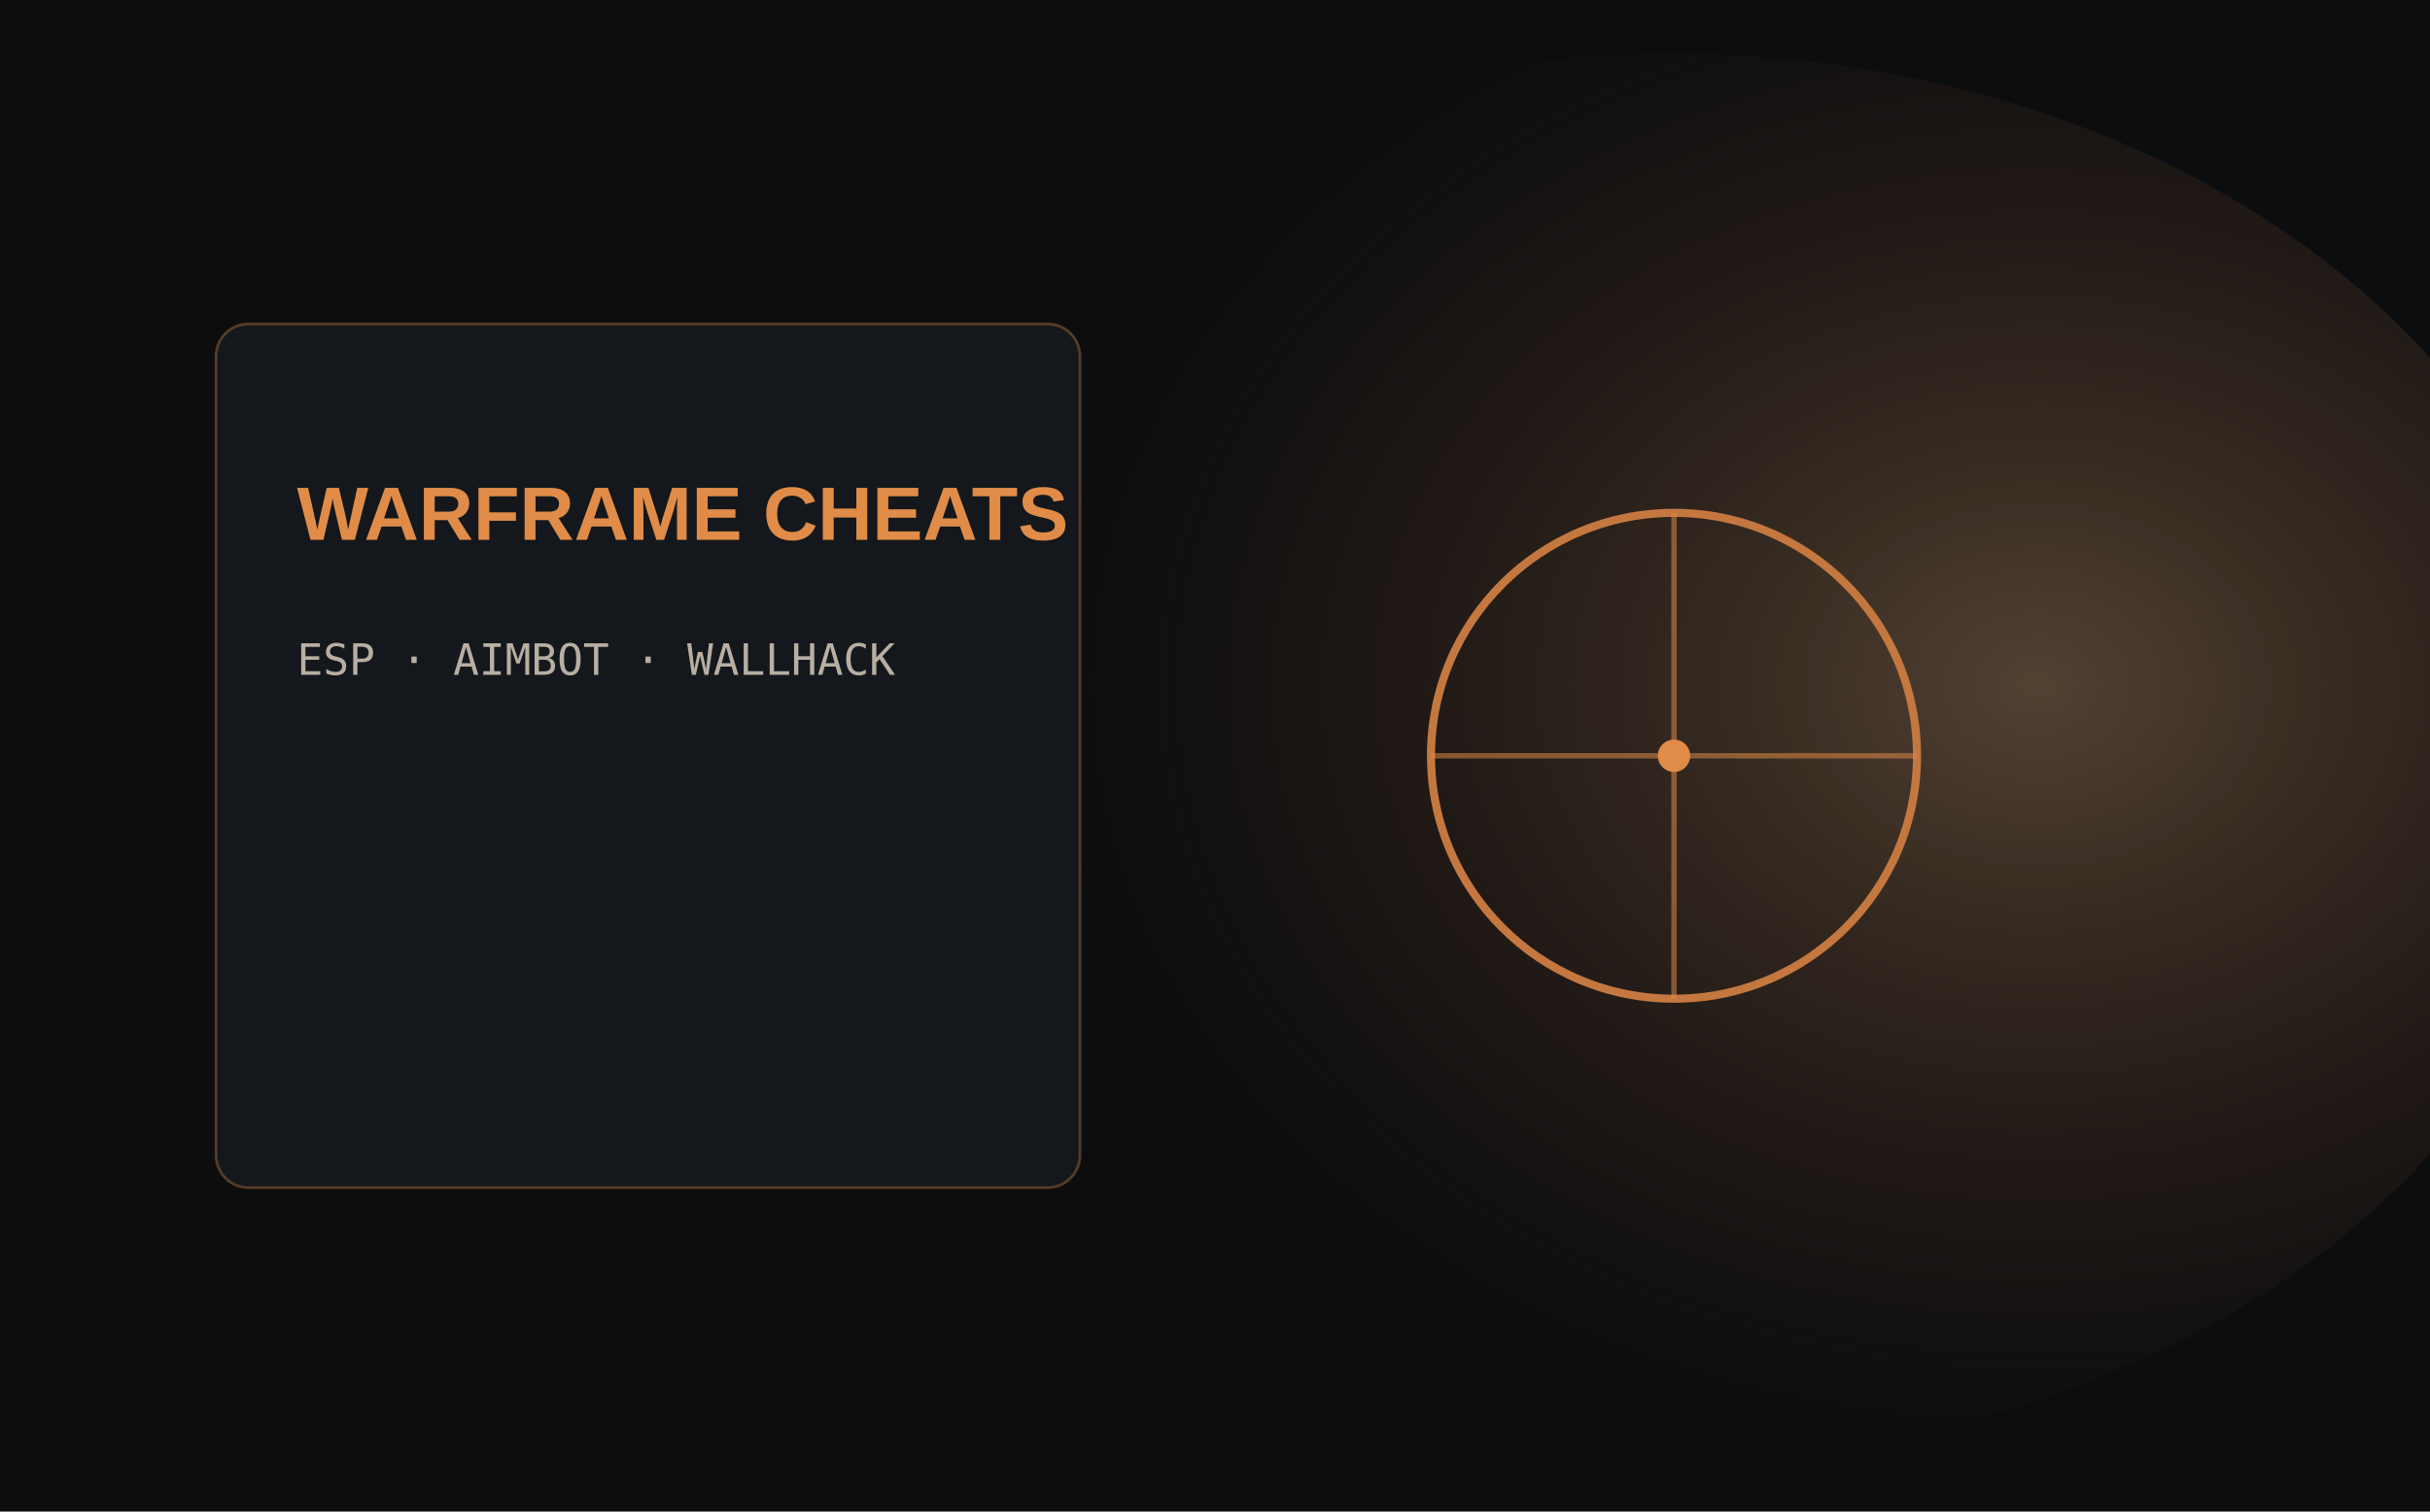
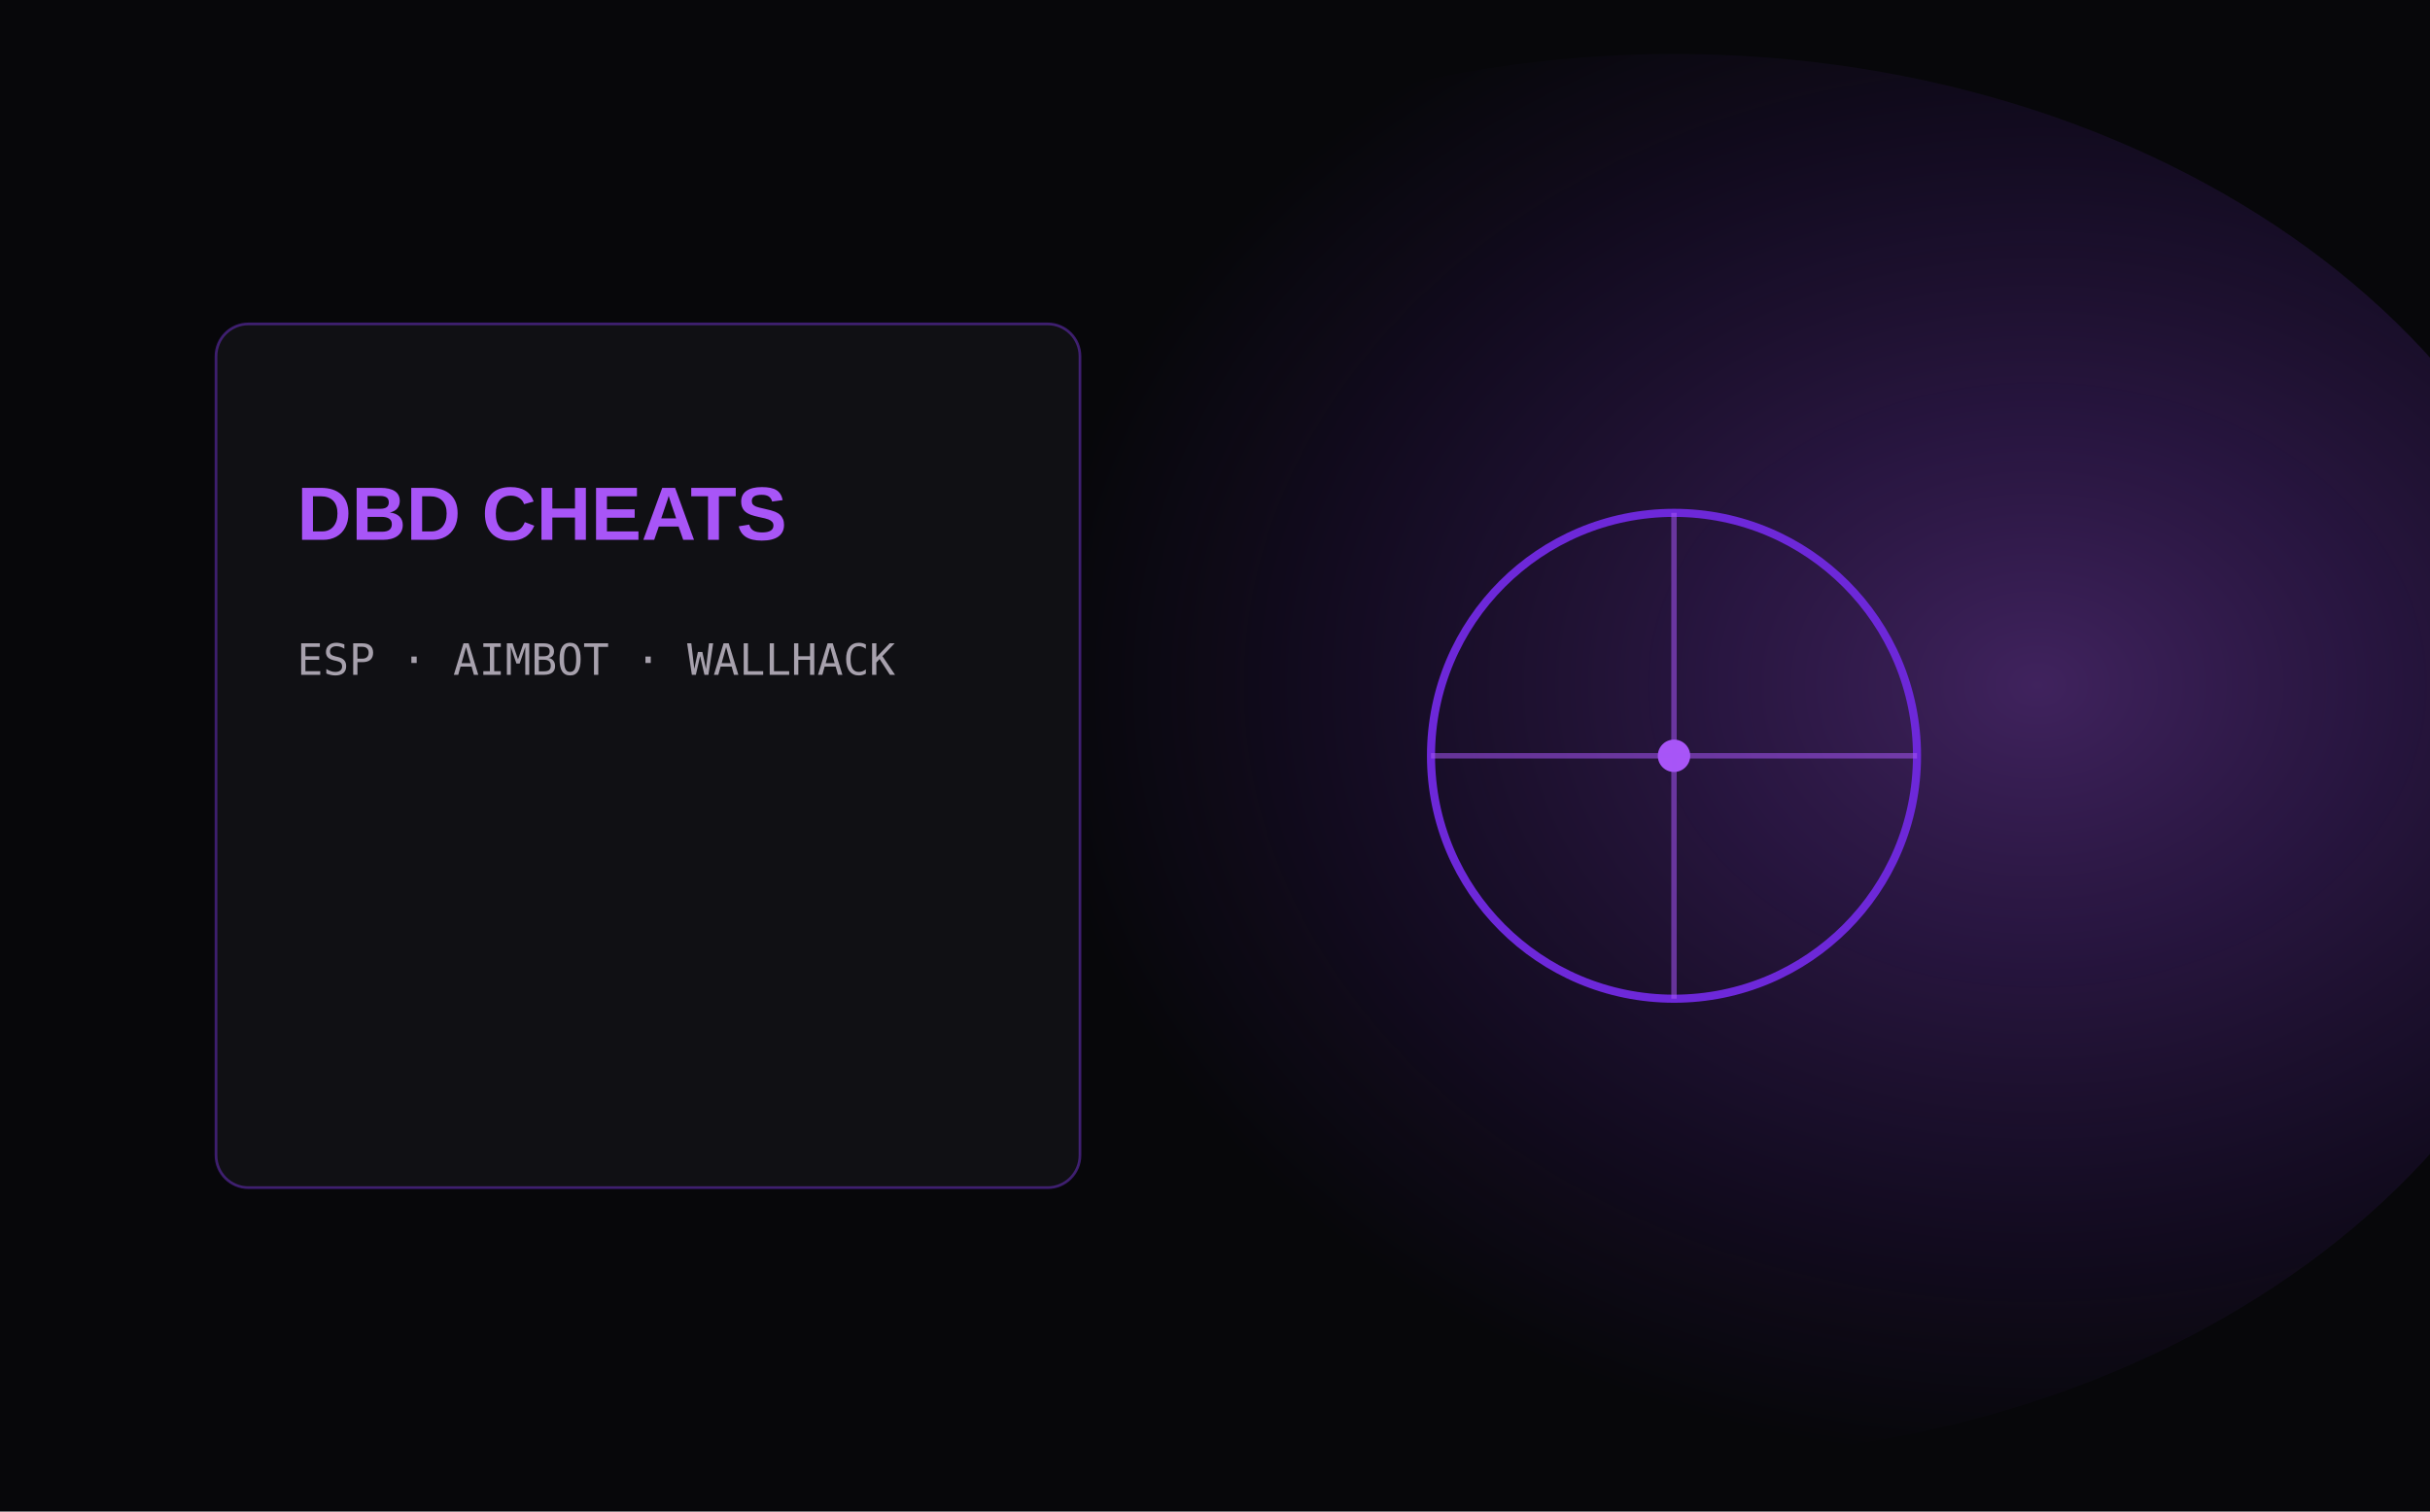
<svg xmlns="http://www.w3.org/2000/svg" viewBox="0 0 900 560" fill="none">
  <defs>
    <linearGradient id="splash" x1="200" y1="40" x2="900" y2="520" gradientUnits="userSpaceOnUse">
-       <stop stop-color="#8f4520" />
-       <stop offset="0.45" stop-color="#c47840" />
-       <stop offset="1" stop-color="#e08c48" />
+       <stop stop-color="#6D28D9" />
+       <stop offset="0.45" stop-color="#6D28D9" />
+       <stop offset="1" stop-color="#A855F7" />
    </linearGradient>
    <radialGradient id="mist" cx="70%" cy="45%" r="55%">
-       <stop stop-color="#d4a574" stop-opacity="0.35" />
-       <stop offset="1" stop-color="#8f4520" stop-opacity="0" />
+       <stop stop-color="#A855F7" stop-opacity="0.35" />
+       <stop offset="1" stop-color="#6D28D9" stop-opacity="0" />
    </radialGradient>
  </defs>
-   <rect width="900" height="560" fill="#0b0d0f" />
+   <rect width="900" height="560" fill="#07070A" />
  <ellipse cx="620" cy="280" rx="340" ry="260" fill="url(#mist)" />
-   <rect x="80" y="120" width="320" height="320" rx="12" fill="#14181c" stroke="#c4784066" />
-   <text x="110" y="200" fill="#e08c48" font-family="Segoe UI, Arial, sans-serif" font-size="28" font-weight="700">WARFRAME CHEATS</text>
-   <text x="110" y="250" fill="#b8aea2" font-family="Consolas, monospace" font-size="16">ESP · AIMBOT · WALLHACK</text>
-   <circle cx="620" cy="280" r="90" fill="none" stroke="#c47840" stroke-width="3" />
-   <circle cx="620" cy="280" r="6" fill="#e08c48" />
-   <path d="M620 190 V370 M530 280 H710" stroke="#e08c4888" stroke-width="2" />
+   <rect x="80" y="120" width="320" height="320" rx="12" fill="#101014" stroke="#8B3DFF66" />
+   <text x="110" y="200" fill="#A855F7" font-family="Segoe UI, Arial, sans-serif" font-size="28" font-weight="700">DBD CHEATS</text>
+   <text x="110" y="250" fill="#A7A1AD" font-family="Consolas, monospace" font-size="16">ESP · AIMBOT · WALLHACK</text>
+   <circle cx="620" cy="280" r="90" fill="none" stroke="#6D28D9" stroke-width="3" />
+   <circle cx="620" cy="280" r="6" fill="#A855F7" />
+   <path d="M620 190 V370 M530 280 H710" stroke="#A855F788" stroke-width="2" />
</svg>
